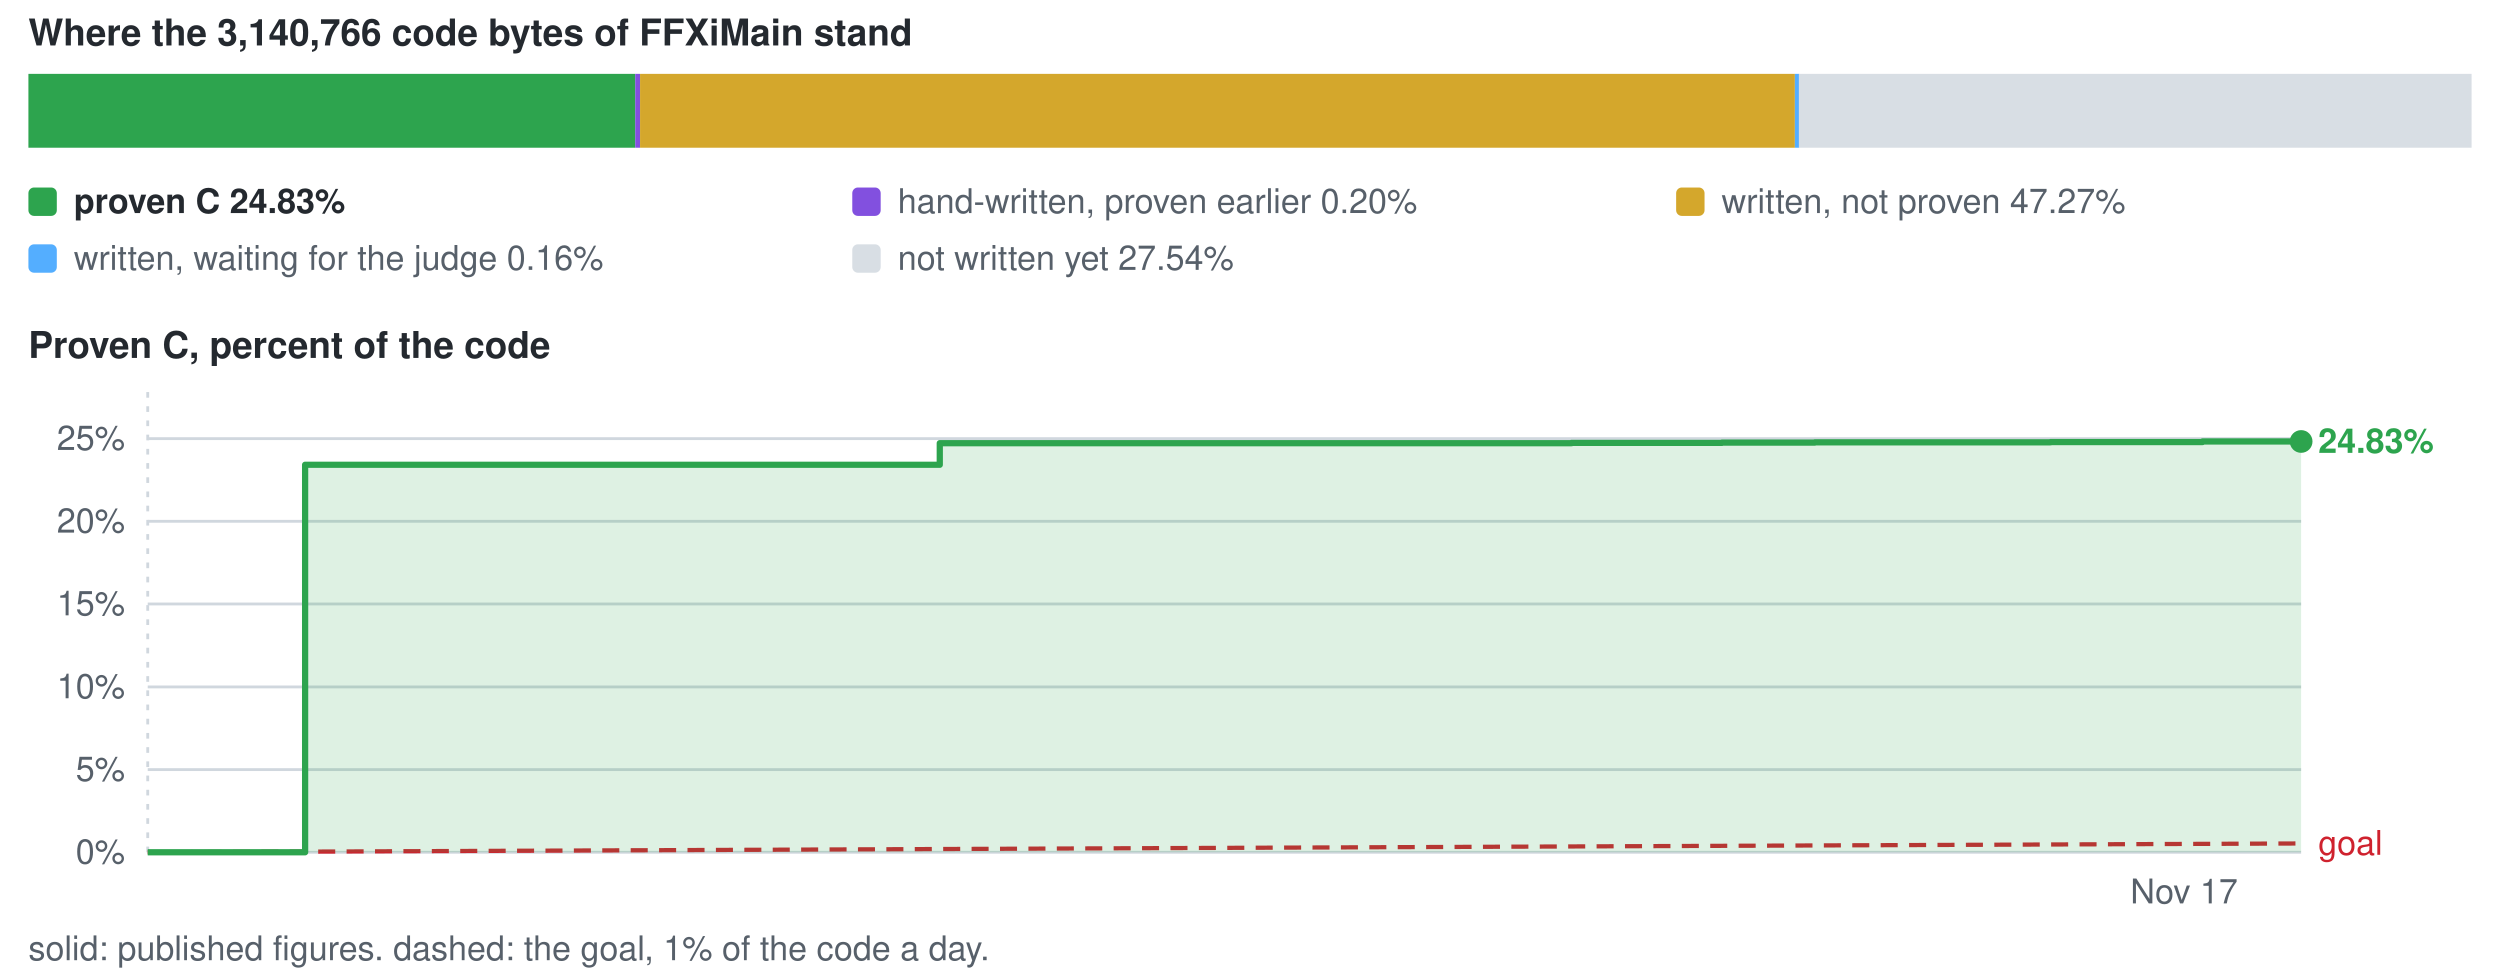
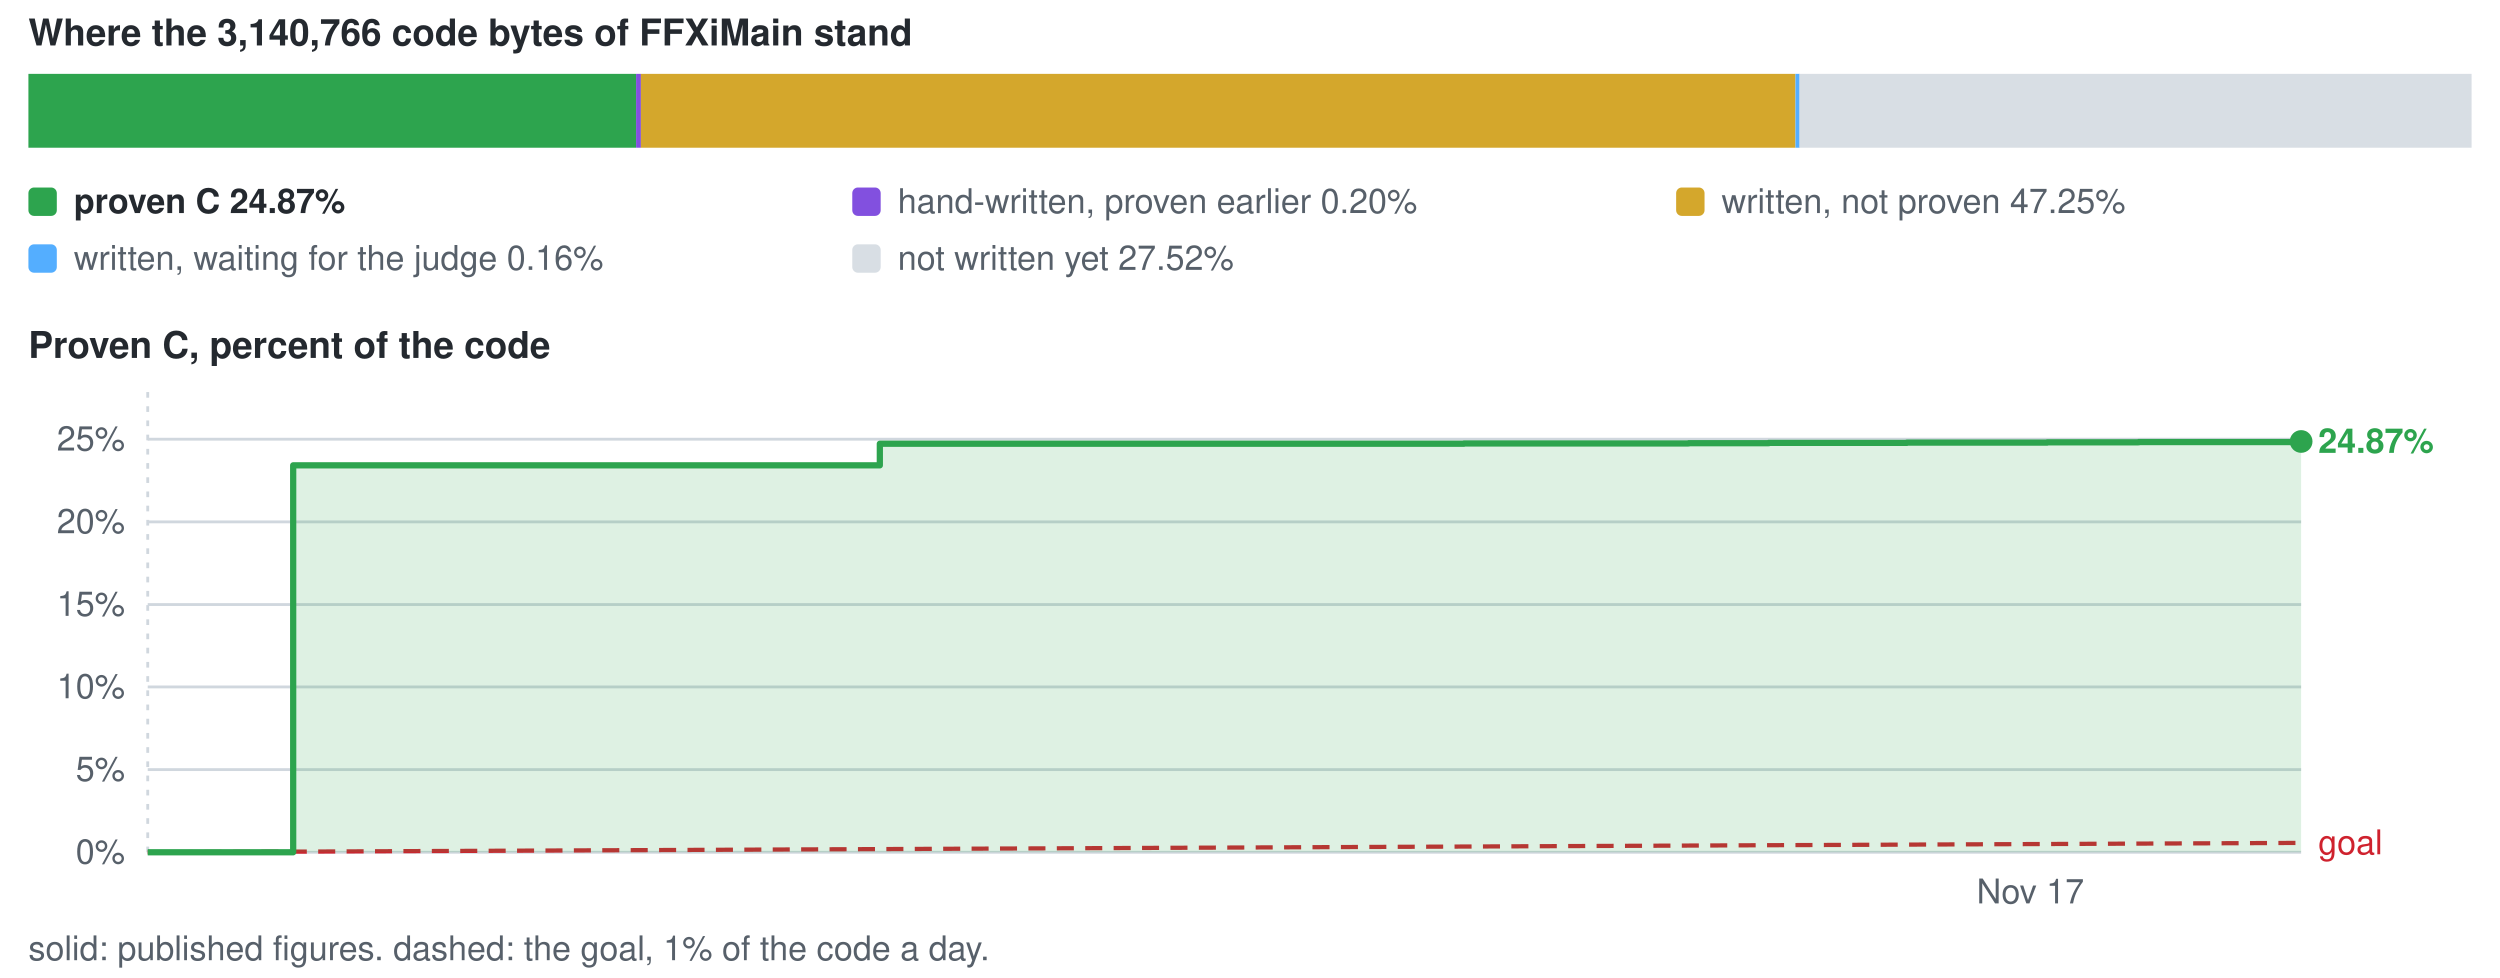
<svg xmlns="http://www.w3.org/2000/svg" viewBox="0 0 880 344" width="880" height="344" role="img" aria-label="conversion progress">
  <style>text{font-family:-apple-system,BlinkMacSystemFont,'Segoe UI',Helvetica,Arial,sans-serif;font-size:12px;fill:#57606a}.s{fill:#24292f;font-weight:600}.b{font-size:13px}</style>
  <text x="10" y="16" class="s b">Where the 3,140,766 code bytes of FFXiMain stand</text>
-   <rect x="10.0" y="26" width="213.6" height="26" fill="#2da44e" />
-   <rect x="223.6" y="26" width="1.7" height="26" fill="#8250df" />
-   <rect x="225.3" y="26" width="406.5" height="26" fill="#d4a72c" />
-   <rect x="631.8" y="26" width="1.5" height="26" fill="#54aeff" />
-   <rect x="633.2" y="26" width="236.8" height="26" fill="#d8dee4" />
+   <rect x="10.0" y="26" width="213.9" height="26" fill="#2da44e" />
+   <rect x="223.9" y="26" width="1.7" height="26" fill="#8250df" />
+   <rect x="225.6" y="26" width="406.4" height="26" fill="#d4a72c" />
+   <rect x="632.0" y="26" width="1.5" height="26" fill="#54aeff" />
+   <rect x="633.4" y="26" width="236.6" height="26" fill="#d8dee4" />
  <rect x="10" y="66" width="10" height="10" rx="2" fill="#2da44e" />
-   <text x="26" y="75" class="s">proven C 24.83%</text>
+   <text x="26" y="75" class="s">proven C 24.87%</text>
  <rect x="300" y="66" width="10" height="10" rx="2" fill="#8250df" />
  <text x="316" y="75">hand-written, proven earlier 0.20%</text>
  <rect x="590" y="66" width="10" height="10" rx="2" fill="#d4a72c" />
-   <text x="606" y="75">written, not proven 47.27%</text>
+   <text x="606" y="75">written, not proven 47.25%</text>
  <rect x="10" y="86" width="10" height="10" rx="2" fill="#54aeff" />
  <text x="26" y="95">written, waiting for the judge 0.16%</text>
  <rect x="300" y="86" width="10" height="10" rx="2" fill="#d8dee4" />
-   <text x="316" y="95">not written yet 27.54%</text>
+   <text x="316" y="95">not written yet 27.52%</text>
  <text x="10" y="126" class="s b">Proven C, percent of the code</text>
  <line x1="52" y1="300.0" x2="810" y2="300.0" stroke="#d0d7de" stroke-width="1" />
  <text x="44" y="304.0" text-anchor="end">0%</text>
  <line x1="52" y1="270.9" x2="810" y2="270.9" stroke="#d0d7de" stroke-width="1" />
  <text x="44" y="274.9" text-anchor="end">5%</text>
  <line x1="52" y1="241.8" x2="810" y2="241.8" stroke="#d0d7de" stroke-width="1" />
  <text x="44" y="245.8" text-anchor="end">10%</text>
-   <line x1="52" y1="212.6" x2="810" y2="212.6" stroke="#d0d7de" stroke-width="1" />
-   <text x="44" y="216.6" text-anchor="end">15%</text>
-   <line x1="52" y1="183.5" x2="810" y2="183.5" stroke="#d0d7de" stroke-width="1" />
-   <text x="44" y="187.5" text-anchor="end">20%</text>
-   <line x1="52" y1="154.4" x2="810" y2="154.4" stroke="#d0d7de" stroke-width="1" />
-   <text x="44" y="158.4" text-anchor="end">25%</text>
+   <line x1="52" y1="212.8" x2="810" y2="212.8" stroke="#d0d7de" stroke-width="1" />
+   <text x="44" y="216.8" text-anchor="end">15%</text>
+   <line x1="52" y1="183.7" x2="810" y2="183.7" stroke="#d0d7de" stroke-width="1" />
+   <text x="44" y="187.7" text-anchor="end">20%</text>
+   <line x1="52" y1="154.6" x2="810" y2="154.6" stroke="#d0d7de" stroke-width="1" />
+   <text x="44" y="158.6" text-anchor="end">25%</text>
  <line x1="52.0" y1="138" x2="52.0" y2="300" stroke="#d0d7de" stroke-width="1" stroke-dasharray="2 3" />
-   <text x="768.8" y="318" text-anchor="middle">Nov 17</text>
-   <line x1="52.0" y1="300.0" x2="810.0" y2="296.9" stroke="#cf222e" stroke-width="1.5" stroke-dasharray="6 4" />
-   <text x="816.0" y="300.9" style="fill:#cf222e">goal</text>
-   <path d="M52.0 300.0 H107.4 V163.6 H130.6 V163.6 H169.8 V163.6 H226.5 V163.6 H330.8 V156.0 H354.6 V156.0 H398.2 V156.0 H469.1 V156.0 H510.2 V156.0 H553.2 V155.9 H606.1 V155.8 H638.8 V155.7 H669.2 V155.7 H721.8 V155.6 H775.3 V155.4 H810.0 V155.4 V300.0 H52.0 Z" fill="#2da44e" fill-opacity="0.16" />
-   <path d="M52.0 300.0 H107.4 V163.6 H130.6 V163.6 H169.8 V163.6 H226.5 V163.6 H330.8 V156.0 H354.6 V156.0 H398.2 V156.0 H469.1 V156.0 H510.2 V156.0 H553.2 V155.9 H606.1 V155.8 H638.8 V155.7 H669.2 V155.7 H721.8 V155.6 H775.3 V155.4 H810.0 V155.4" fill="none" stroke="#2da44e" stroke-width="2.2" stroke-linejoin="round" />
+   <text x="714.7" y="318" text-anchor="middle">Nov 17</text>
+   <line x1="52.0" y1="300.0" x2="810.0" y2="296.7" stroke="#cf222e" stroke-width="1.5" stroke-dasharray="6 4" />
+   <text x="816.0" y="300.7" style="fill:#cf222e">goal</text>
+   <path d="M52.0 300.0 H103.2 V163.8 H124.6 V163.8 H160.9 V163.8 H213.3 V163.8 H309.7 V156.2 H331.7 V156.2 H372.1 V156.2 H437.6 V156.2 H475.6 V156.2 H515.3 V156.1 H564.2 V156.1 H594.4 V156.0 H622.6 V155.9 H671.2 V155.8 H720.6 V155.7 H752.8 V155.6 H810.0 V155.4 V300.0 H52.0 Z" fill="#2da44e" fill-opacity="0.16" />
+   <path d="M52.0 300.0 H103.2 V163.8 H124.6 V163.8 H160.9 V163.8 H213.3 V163.8 H309.7 V156.2 H331.7 V156.2 H372.1 V156.2 H437.6 V156.2 H475.6 V156.2 H515.3 V156.1 H564.2 V156.1 H594.4 V156.0 H622.6 V155.9 H671.2 V155.8 H720.6 V155.7 H752.8 V155.6 H810.0 V155.4" fill="none" stroke="#2da44e" stroke-width="2.2" stroke-linejoin="round" />
  <circle cx="810.0" cy="155.4" r="4" fill="#2da44e" />
-   <text x="816.0" y="159.4" class="s" style="fill:#2da44e">24.83%</text>
+   <text x="816.0" y="159.4" class="s" style="fill:#2da44e">24.87%</text>
  <text x="10" y="338">solid: published figures. dashed: the goal, 1% of the code a day.</text>
</svg>
